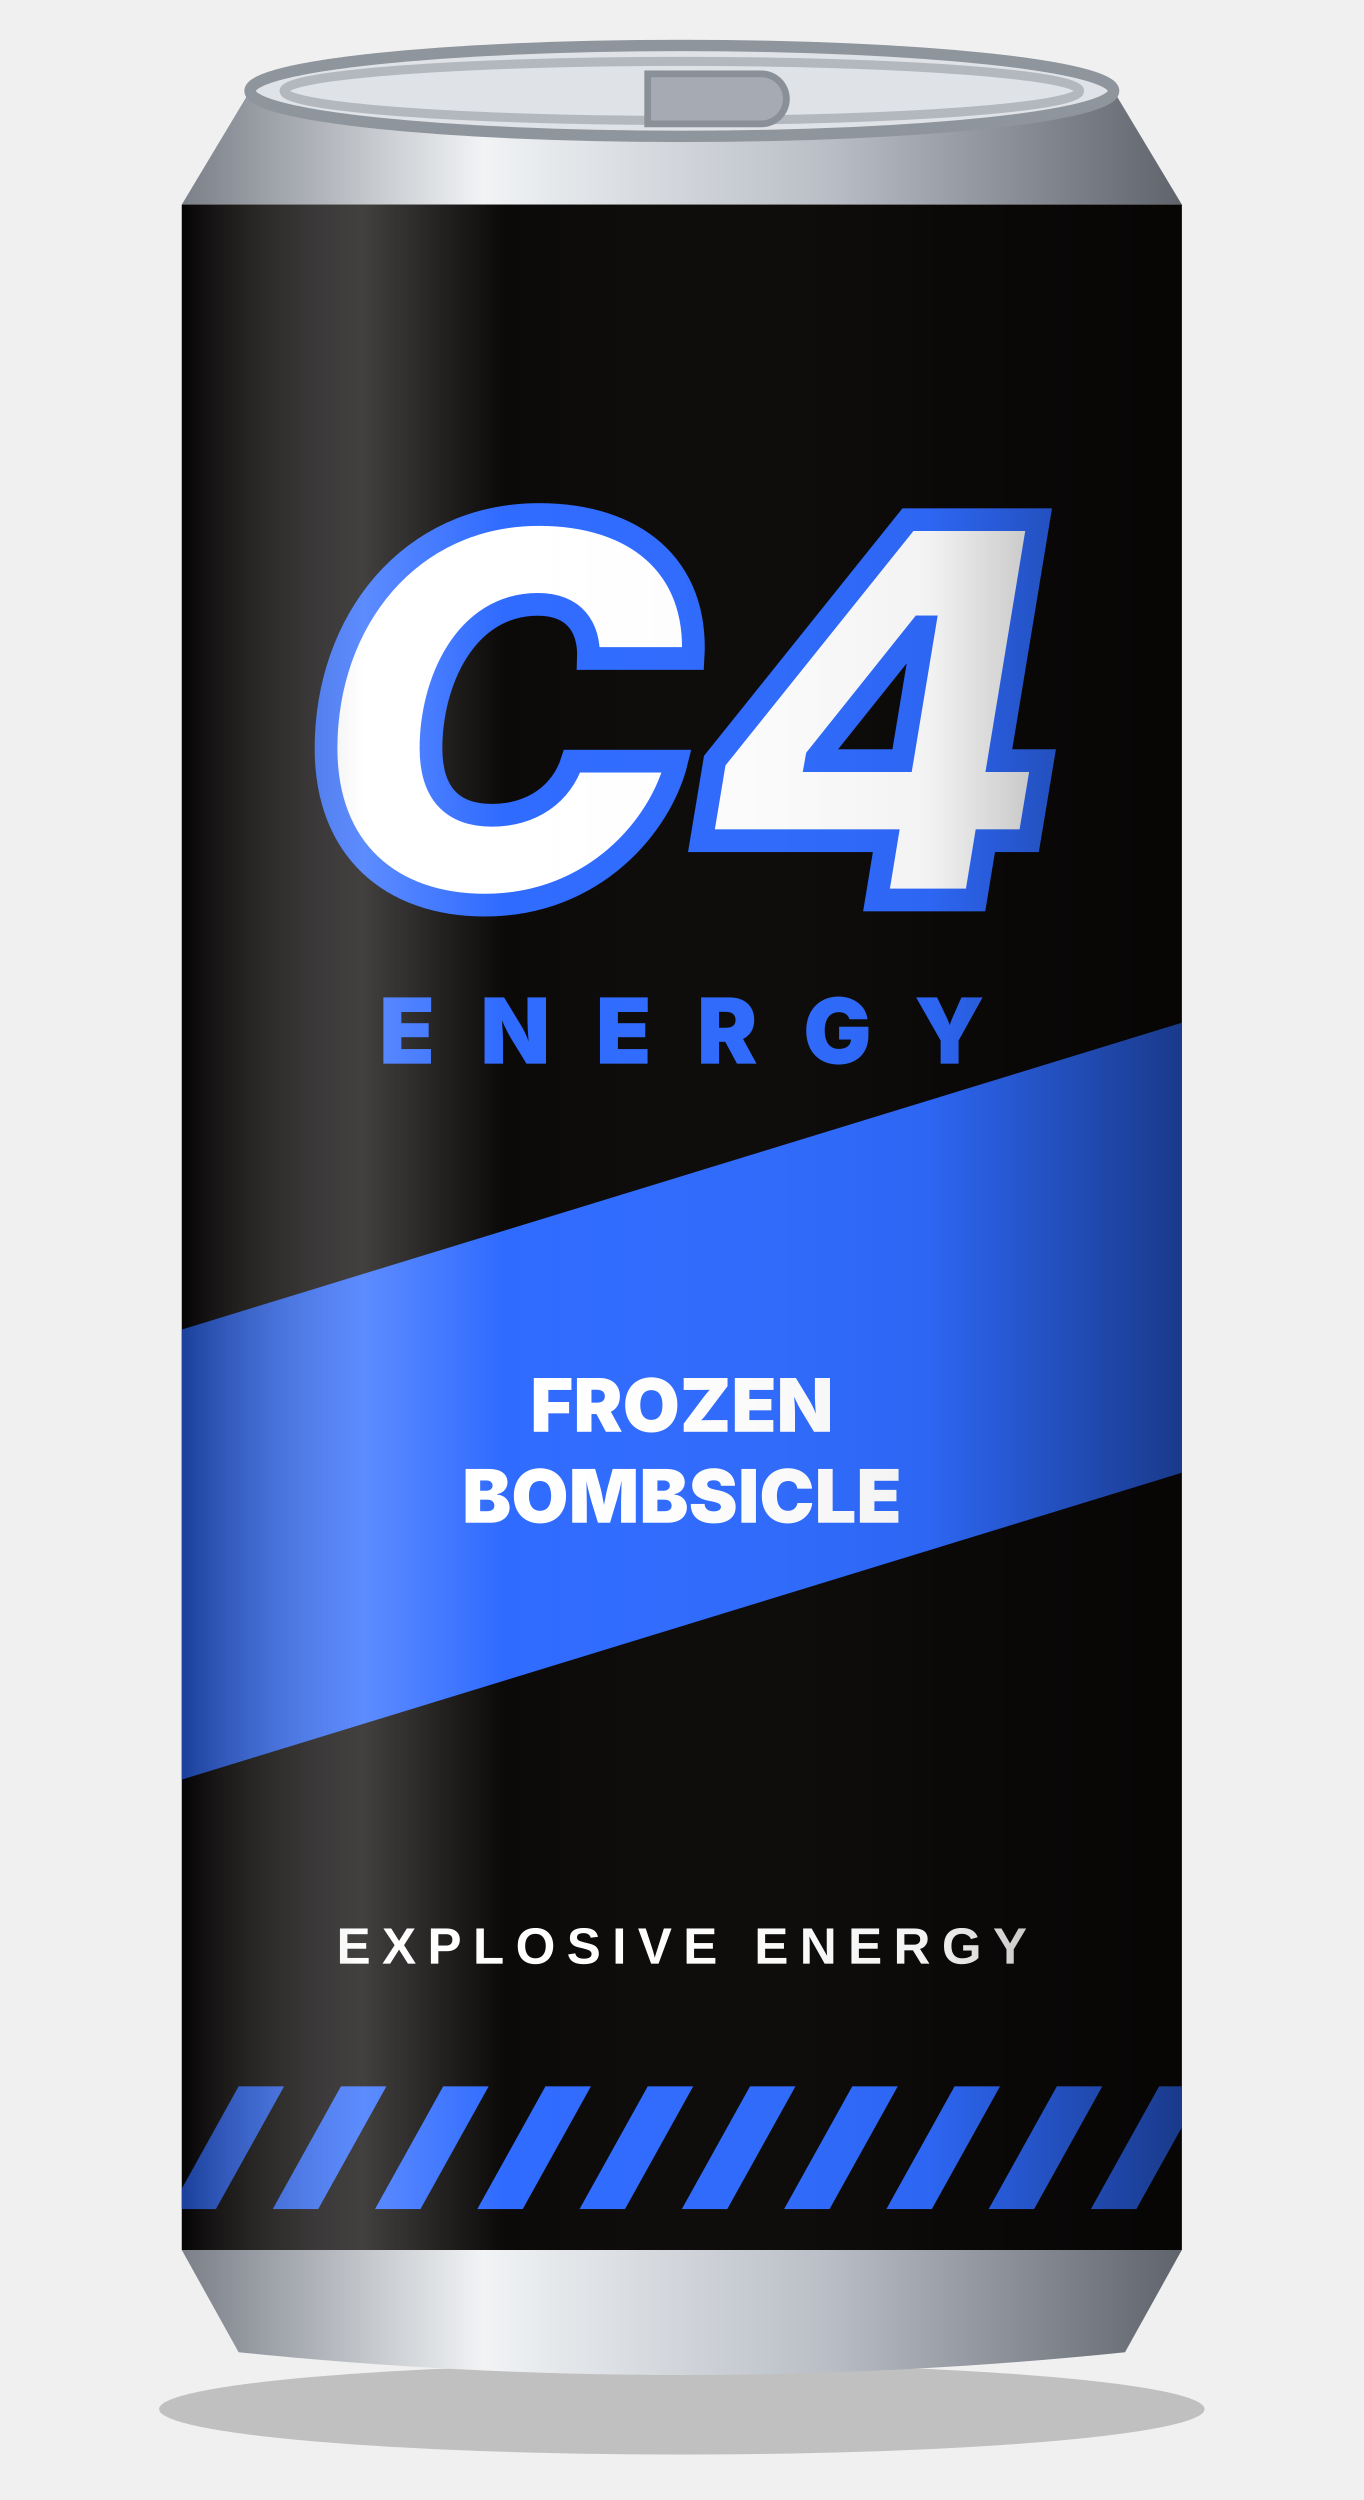
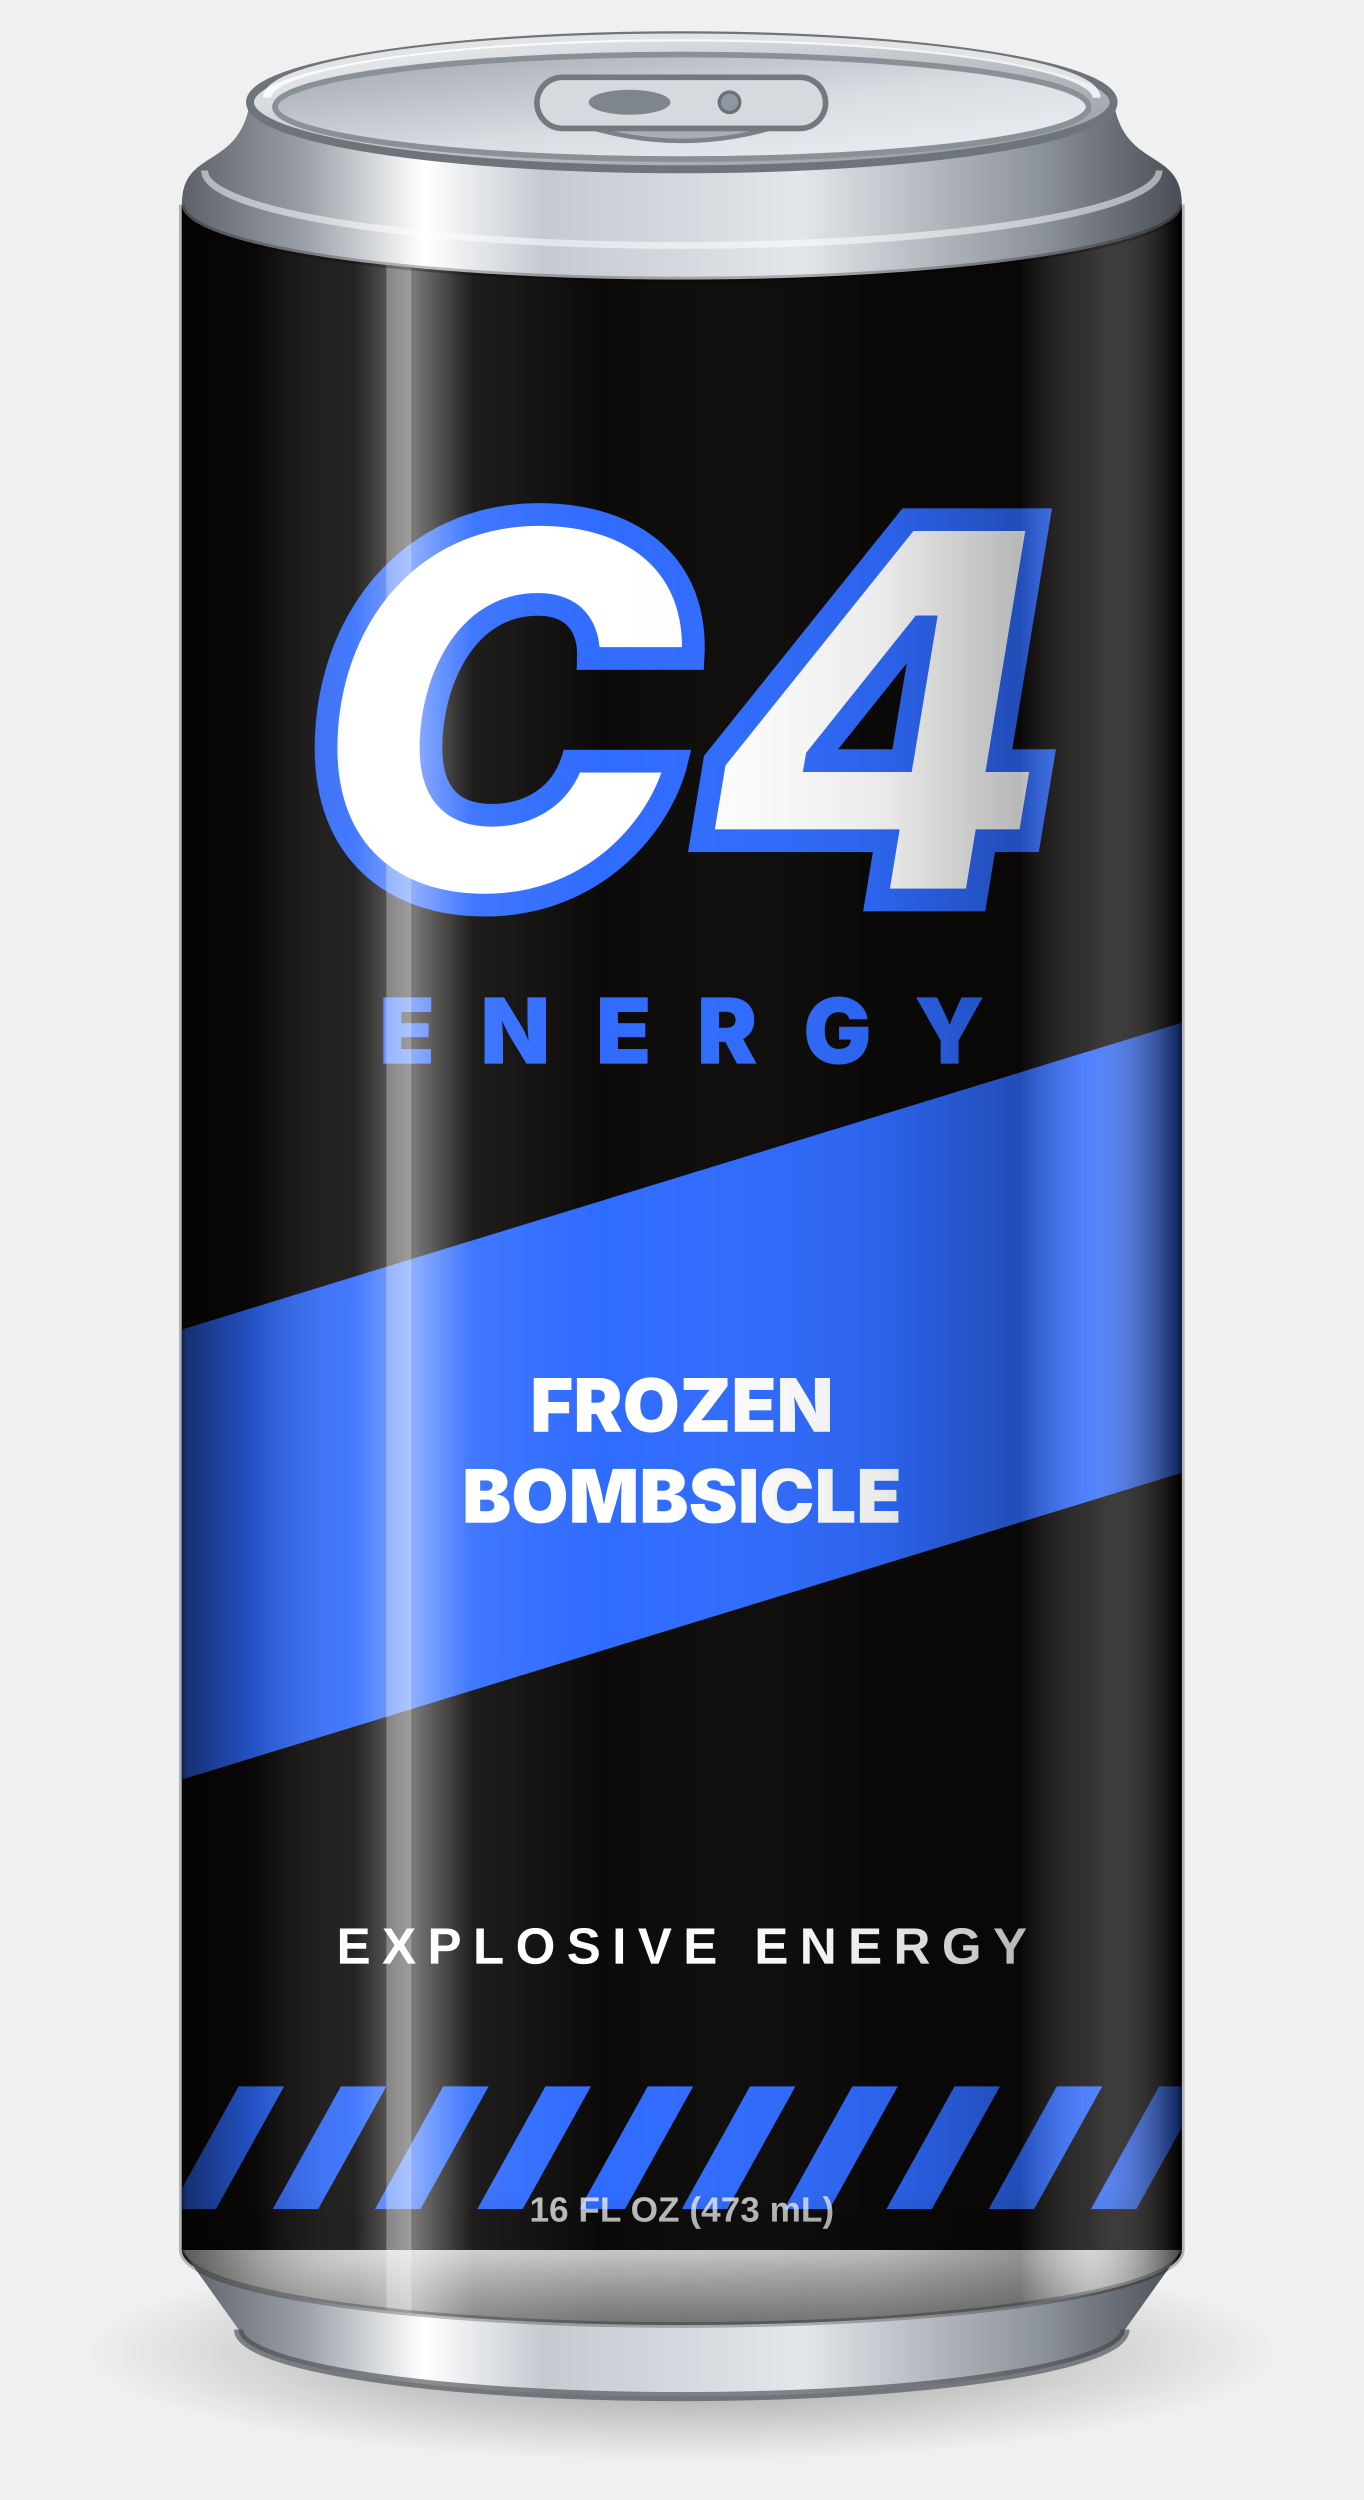
<svg xmlns="http://www.w3.org/2000/svg" viewBox="0 0 120 220" width="120" height="220" role="img" aria-label="C4 Frozen Bombsicle can, Second Wind art">
  <defs>
    <linearGradient id="shade-c4-frozen-bombsicle" x1="0" x2="1">
-       <stop offset="0" stop-color="#000" stop-opacity="0.38" />
-       <stop offset="0.18" stop-color="#fff" stop-opacity="0.22" />
-       <stop offset="0.32" stop-color="#fff" stop-opacity="0" />
-       <stop offset="0.75" stop-color="#000" stop-opacity="0.05" />
-       <stop offset="1" stop-color="#000" stop-opacity="0.45" />
+       <stop offset="0" stop-color="#000" stop-opacity="0.55" />
+       <stop offset="0.07" stop-color="#000" stop-opacity="0.22" />
+       <stop offset="0.17" stop-color="#fff" stop-opacity="0.10" />
+       <stop offset="0.23" stop-color="#fff" stop-opacity="0.45" />
+       <stop offset="0.29" stop-color="#fff" stop-opacity="0.08" />
+       <stop offset="0.42" stop-color="#fff" stop-opacity="0" />
+       <stop offset="0.70" stop-color="#000" stop-opacity="0.08" />
+       <stop offset="0.84" stop-color="#000" stop-opacity="0.28" />
+       <stop offset="0.91" stop-color="#fff" stop-opacity="0.16" />
+       <stop offset="1" stop-color="#000" stop-opacity="0.62" />
+     </linearGradient>
+     <linearGradient id="vshade-c4-frozen-bombsicle" x1="0" y1="0" x2="0" y2="1">
+       <stop offset="0" stop-color="#000" stop-opacity="0.28" />
+       <stop offset="0.05" stop-color="#000" stop-opacity="0" />
+       <stop offset="0.94" stop-color="#000" stop-opacity="0" />
+       <stop offset="1" stop-color="#000" stop-opacity="0.32" />
    </linearGradient>
    <linearGradient id="metal-c4-frozen-bombsicle" x1="0" x2="1">
-       <stop offset="0" stop-color="#7c818a" />
-       <stop offset="0.3" stop-color="#f1f3f5" />
-       <stop offset="0.65" stop-color="#b9bec6" />
-       <stop offset="1" stop-color="#5f646d" />
+       <stop offset="0" stop-color="#5d626b" />
+       <stop offset="0.12" stop-color="#9aa0a8" />
+       <stop offset="0.24" stop-color="#ffffff" />
+       <stop offset="0.36" stop-color="#c5cad1" />
+       <stop offset="0.62" stop-color="#e3e6ea" />
+       <stop offset="0.86" stop-color="#8d939b" />
+       <stop offset="1" stop-color="#4b5058" />
    </linearGradient>
+     <linearGradient id="lid-c4-frozen-bombsicle" x1="0" y1="0" x2="1" y2="1">
+       <stop offset="0" stop-color="#f4f6f8" />
+       <stop offset="0.5" stop-color="#bfc4cb" />
+       <stop offset="1" stop-color="#8e949c" />
+     </linearGradient>
+     <linearGradient id="well-c4-frozen-bombsicle" x1="0" y1="0" x2="1" y2="1">
+       <stop offset="0" stop-color="#9ea4ac" />
+       <stop offset="0.55" stop-color="#d9dde2" />
+       <stop offset="1" stop-color="#eef0f3" />
+     </linearGradient>
+     <radialGradient id="floor-c4-frozen-bombsicle">
+       <stop offset="0" stop-color="#000" stop-opacity="0.4" />
+       <stop offset="1" stop-color="#000" stop-opacity="0" />
+     </radialGradient>
    <clipPath id="body-c4-frozen-bombsicle">
-       <rect x="16" y="18" width="88" height="180" />
+       <path d="M16 18 A44.0 6.6 0 0 0 104 18 L104 198 A44.0 6.6 0 0 1 16 198 Z" />
    </clipPath>
  </defs>
-   <ellipse cx="60.0" cy="212" rx="46.0" ry="4" fill="#000" opacity="0.2" />
-   <path d="M22 8 L98 8 L104 18 L16 18 Z" fill="url(#metal-c4-frozen-bombsicle)" />
-   <ellipse cx="60.0" cy="8" rx="38.0" ry="4" fill="#dfe2e6" stroke="#8f959d" stroke-width="1" />
-   <ellipse cx="60.0" cy="8" rx="35.0" ry="2.6" fill="none" stroke="#b3b8bf" stroke-width="0.8" />
-   <path d="M57.0 6.5 h10 a2.2 2.2 0 0 1 0 4.4 h-10 z" fill="#a6abb3" stroke="#8a9098" stroke-width="0.6" />
+   <ellipse cx="60.0" cy="207" rx="52.0" ry="9.6" fill="url(#floor-c4-frozen-bombsicle)" />
+   <path d="M16 198 A44.0 6.6 0 0 0 104 198 L99 205 A39.0 5.9 0 0 1 21 205 Z" fill="url(#metal-c4-frozen-bombsicle)" />
+   <path d="M21 205 A39.0 5.9 0 0 0 99 205" stroke="#3f444b" stroke-width="0.8" fill="none" opacity="0.6" />
+   <path d="M16 18 C16 13,21 15,22 9 L98 9 C99 15,104 13,104 18 A44.0 6.6 0 0 1 16 18 Z" fill="url(#metal-c4-frozen-bombsicle)" />
+   <path d="M18 15 A42.0 6.6 0 0 0 102 15" stroke="#fff" stroke-width="0.6" fill="none" opacity="0.5" />
  <g clip-path="url(#body-c4-frozen-bombsicle)">
    <rect x="16" y="18" width="88" height="180" fill="#0c0a09" />
    <polygon points="16,117 104,90.0 104,129.6 16,156.6" fill="#2f6bff" />
    <polygon points="6,194.4 10,194.4 16,183.6 12,183.6" fill="#2f6bff" />
    <polygon points="15,194.4 19,194.4 25,183.6 21,183.6" fill="#2f6bff" />
    <polygon points="24,194.4 28,194.4 34,183.6 30,183.6" fill="#2f6bff" />
    <polygon points="33,194.4 37,194.4 43,183.6 39,183.6" fill="#2f6bff" />
    <polygon points="42,194.4 46,194.4 52,183.6 48,183.6" fill="#2f6bff" />
    <polygon points="51,194.4 55,194.4 61,183.6 57,183.6" fill="#2f6bff" />
    <polygon points="60,194.4 64,194.4 70,183.6 66,183.6" fill="#2f6bff" />
    <polygon points="69,194.4 73,194.4 79,183.6 75,183.6" fill="#2f6bff" />
    <polygon points="78,194.4 82,194.4 88,183.6 84,183.6" fill="#2f6bff" />
    <polygon points="87,194.4 91,194.4 97,183.6 93,183.6" fill="#2f6bff" />
    <polygon points="96,194.4 100,194.4 106,183.6 102,183.6" fill="#2f6bff" />
    <polygon points="105,194.4 109,194.4 115,183.6 111,183.6" fill="#2f6bff" />
    <text x="60.0" y="79.2" font-family="'Arial Black','Inter Black','Helvetica Neue',Arial,sans-serif" font-size="46" font-weight="900" text-anchor="middle" fill="#ffffff" textLength="64.0" lengthAdjust="spacingAndGlyphs" stroke="#2f6bff" stroke-width="2" font-style="italic">C4</text>
    <text x="60.0" y="93.6" font-family="'Arial Black','Inter Black','Helvetica Neue',Arial,sans-serif" font-size="8" font-weight="900" text-anchor="middle" fill="#2f6bff" letter-spacing="4">ENERGY</text>
    <text x="60.0" y="126.0" font-family="'Arial Black','Inter Black','Helvetica Neue',Arial,sans-serif" font-size="6.5" font-weight="900" text-anchor="middle" fill="#ffffff">FROZEN</text>
    <text x="60.0" y="134.0" font-family="'Arial Black','Inter Black','Helvetica Neue',Arial,sans-serif" font-size="6.5" font-weight="900" text-anchor="middle" fill="#ffffff">BOMBSICLE</text>
    <text x="60.0" y="172.8" font-family="'Helvetica Neue',Arial,Inter,sans-serif" font-size="4.5" font-weight="800" text-anchor="middle" fill="#ffffff" letter-spacing="1">EXPLOSIVE ENERGY</text>
-     <rect x="16" y="18" width="88" height="180" fill="url(#shade-c4-frozen-bombsicle)" />
+     <text x="60.0" y="195.5" font-family="'Helvetica Neue',Arial,Inter,sans-serif" font-size="3.1" font-weight="700" text-anchor="middle" fill="#ffffff" opacity="0.75">16 FL OZ (473 mL)</text>
+     <rect x="16" y="11.4" width="88" height="193.2" fill="url(#vshade-c4-frozen-bombsicle)" />
+     <rect x="16" y="11.4" width="88" height="193.2" fill="url(#shade-c4-frozen-bombsicle)" />
+     <rect x="34.0" y="11.4" width="2.2" height="193.2" fill="#fff" opacity="0.3" />
  </g>
-   <path d="M16 198 L104 198 L99 207 Q60.0 211 21 207 Z" fill="url(#metal-c4-frozen-bombsicle)" />
+   <path d="M16 18 A44.0 6.6 0 0 0 104 18 L104 198 A44.0 6.6 0 0 1 16 198 Z" fill="none" stroke="#000" stroke-opacity="0.25" stroke-width="0.5" />
+   <ellipse cx="60.0" cy="9" rx="38.0" ry="5.9" fill="url(#lid-c4-frozen-bombsicle)" stroke="#6e747c" stroke-width="0.7" />
+   <ellipse cx="60.0" cy="9.4" rx="35.8" ry="4.6" fill="url(#well-c4-frozen-bombsicle)" stroke="#8a9098" stroke-width="0.5" />
+   <path d="M50.6 10.8 q9.4 3.2 18.8 0 l-2.5 -2.1 h-13.8 z" fill="#a9aeb5" stroke="#7c828a" stroke-width="0.4" />
+   <path d="M49.5 6.8 h20.9 a2.2 2.2 0 0 1 0 4.5 h-20.9 a2.2 2.2 0 0 1 0 -4.5 z" fill="#d6dade" stroke="#737981" stroke-width="0.5" />
+   <ellipse cx="55.4" cy="9" rx="3.6" ry="1.1" fill="#7f858d" />
+   <circle cx="64.2" cy="9" r="0.9" fill="#9097a0" stroke="#6b717a" stroke-width="0.3" />
+   <path d="M23.5 8.6 A36.5 5.3 0 0 1 96.5 8.6" stroke="#fff" stroke-width="0.7" fill="none" opacity="0.8" />
</svg>
